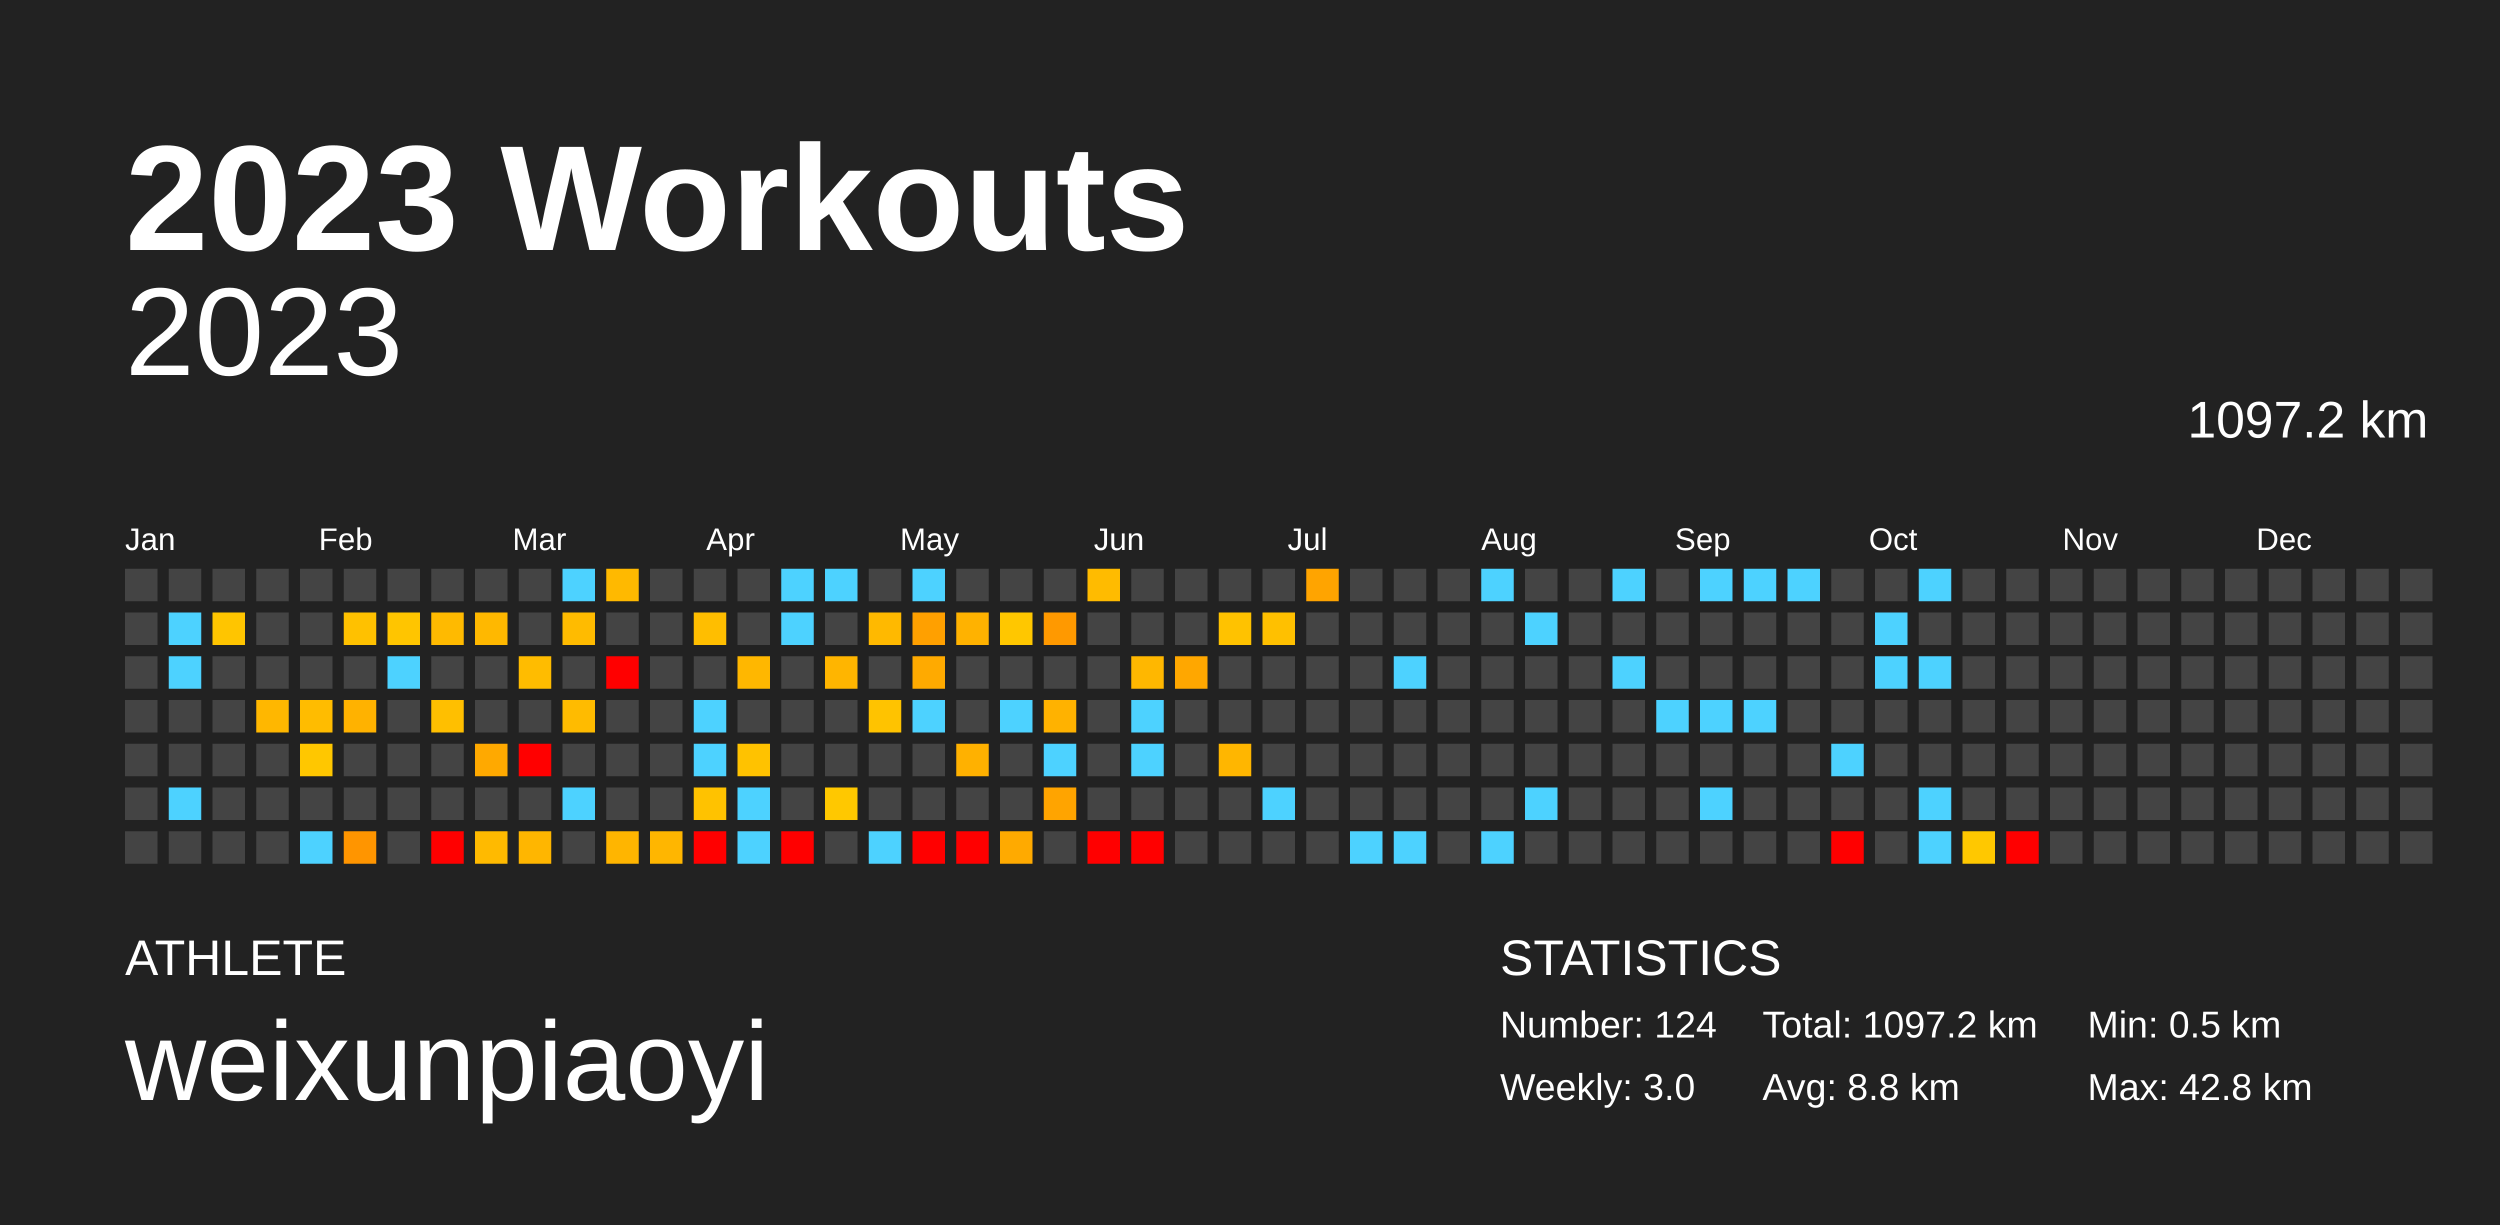
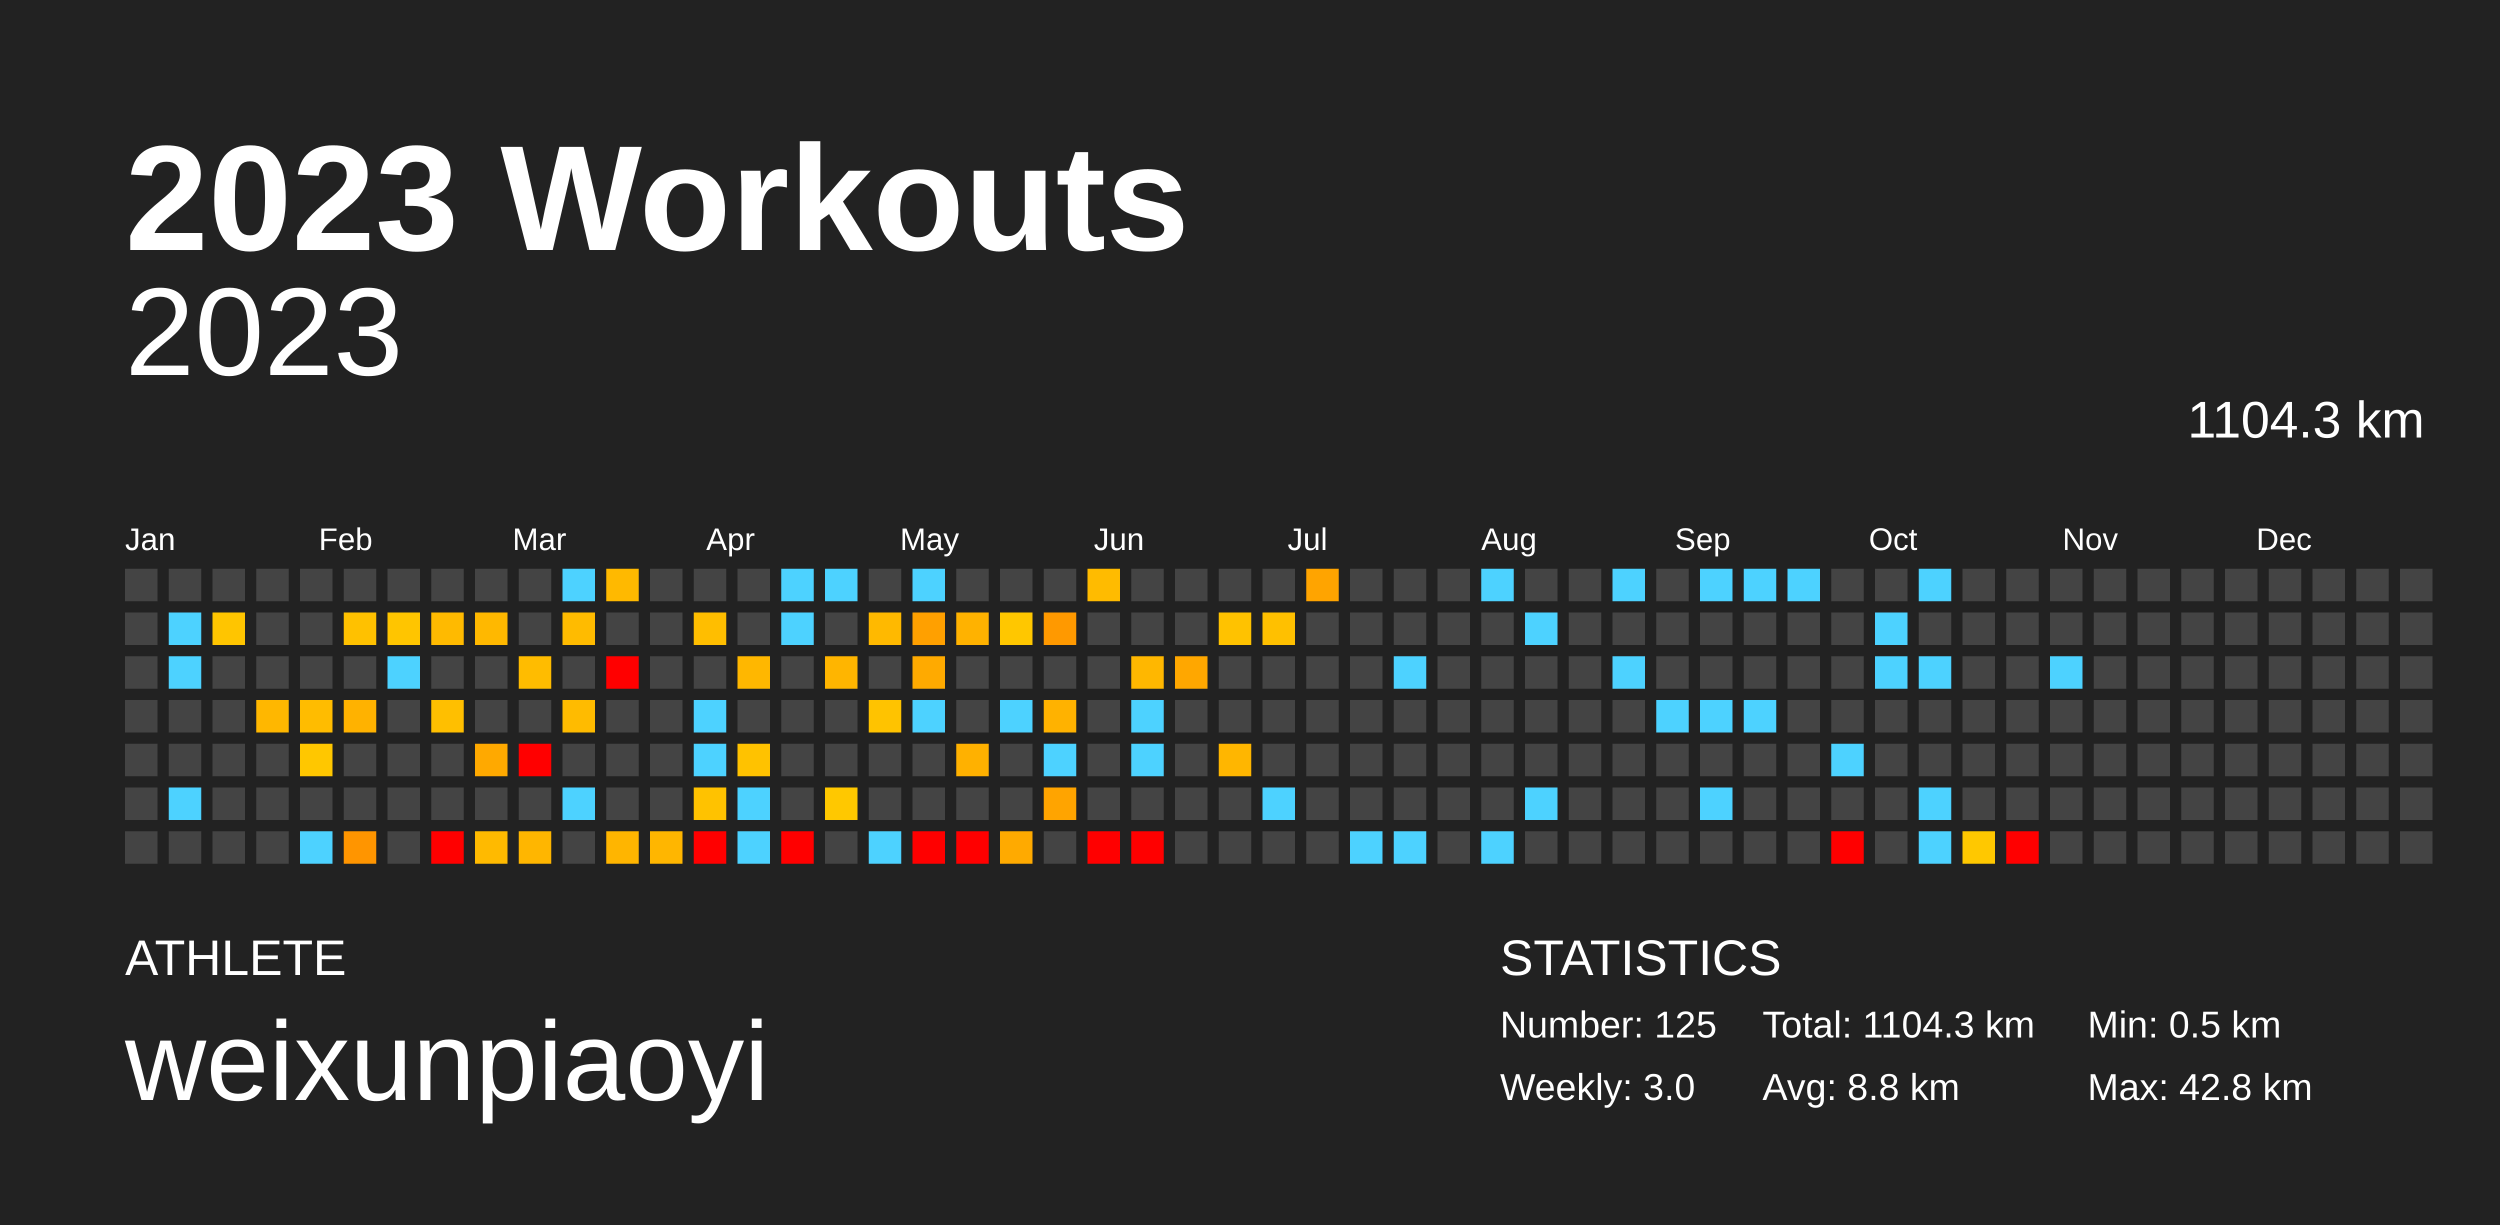
<svg xmlns="http://www.w3.org/2000/svg" baseProfile="full" height="98mm" version="1.1" viewBox="0,0,200,98" width="200mm">
  <defs />
  <rect fill="#222222" height="98" width="200" x="0" y="0" />
  <text fill="#FFFFFF" style="font-size:12px; font-family:Arial; font-weight:bold;" x="10" y="20">2023 Workouts</text>
  <text fill="#FFFFFF" style="font-size:4px; font-family:Arial" x="10" y="78">ATHLETE</text>
  <text fill="#FFFFFF" style="font-size:9px; font-family:Arial" x="10" y="88">weixunpiaoyi</text>
  <text fill="#FFFFFF" style="font-size:4px; font-family:Arial" x="120" y="78">STATISTICS</text>
-   <text fill="#FFFFFF" style="font-size:3px; font-family:Arial" x="120" y="83">Number: 124</text>
+   <text fill="#FFFFFF" style="font-size:3px; font-family:Arial" x="120" y="83">Number: 125</text>
  <text fill="#FFFFFF" style="font-size:3px; font-family:Arial" x="120" y="88">Weekly: 3.0</text>
-   <text fill="#FFFFFF" style="font-size:3px; font-family:Arial" x="141" y="83">Total: 1097.2 km</text>
+   <text fill="#FFFFFF" style="font-size:3px; font-family:Arial" x="141" y="83">Total: 1104.3 km</text>
  <text fill="#FFFFFF" style="font-size:3px; font-family:Arial" x="141" y="88">Avg: 8.8 km</text>
  <text fill="#FFFFFF" style="font-size:3px; font-family:Arial" x="167" y="83">Min: 0.5 km</text>
  <text fill="#FFFFFF" style="font-size:3px; font-family:Arial" x="167" y="88">Max: 42.8 km</text>
  <text alignment-baseline="hanging" fill="#FFFFFF" style="font-size:10.0px; font-family:Arial;" x="10" y="30">2023</text>
-   <text alignment-baseline="hanging" fill="#FFFFFF" style="font-size:4.125px; font-family:Arial;" x="175" y="35">1097.2 km</text>
+   <text alignment-baseline="hanging" fill="#FFFFFF" style="font-size:4.125px; font-family:Arial;" x="175" y="35">1104.3 km</text>
  <text fill="#FFFFFF" style="font-size:2.5px; font-family:Arial" x="10.0" y="44">Jan</text>
  <text fill="#FFFFFF" style="font-size:2.5px; font-family:Arial" x="25.5" y="44">Feb</text>
  <text fill="#FFFFFF" style="font-size:2.5px; font-family:Arial" x="41.0" y="44">Mar</text>
  <text fill="#FFFFFF" style="font-size:2.5px; font-family:Arial" x="56.5" y="44">Apr</text>
  <text fill="#FFFFFF" style="font-size:2.5px; font-family:Arial" x="72.0" y="44">May</text>
  <text fill="#FFFFFF" style="font-size:2.5px; font-family:Arial" x="87.5" y="44">Jun</text>
  <text fill="#FFFFFF" style="font-size:2.5px; font-family:Arial" x="103.0" y="44">Jul</text>
  <text fill="#FFFFFF" style="font-size:2.5px; font-family:Arial" x="118.5" y="44">Aug</text>
  <text fill="#FFFFFF" style="font-size:2.5px; font-family:Arial" x="134.0" y="44">Sep</text>
  <text fill="#FFFFFF" style="font-size:2.5px; font-family:Arial" x="149.5" y="44">Oct</text>
  <text fill="#FFFFFF" style="font-size:2.5px; font-family:Arial" x="165.0" y="44">Nov</text>
  <text fill="#FFFFFF" style="font-size:2.5px; font-family:Arial" x="180.5" y="44">Dec</text>
  <rect fill="#444444" height="2.6" width="2.6" x="10.0" y="45.5" />
  <rect fill="#444444" height="2.6" width="2.6" x="10.0" y="49.0" />
  <rect fill="#444444" height="2.6" width="2.6" x="10.0" y="52.5" />
  <rect fill="#444444" height="2.6" width="2.6" x="10.0" y="56.0" />
  <rect fill="#444444" height="2.6" width="2.6" x="10.0" y="59.5" />
  <rect fill="#444444" height="2.6" width="2.6" x="10.0" y="63.0" />
  <rect fill="#444444" height="2.6" width="2.6" x="10.0" y="66.5" />
  <rect fill="#444444" height="2.6" width="2.6" x="13.5" y="45.5" />
  <rect fill="#4dd2ff" height="2.6" width="2.6" x="13.5" y="49.0" />
  <rect fill="#4dd2ff" height="2.6" width="2.6" x="13.5" y="52.5" />
  <rect fill="#444444" height="2.6" width="2.6" x="13.5" y="56.0" />
  <rect fill="#444444" height="2.6" width="2.6" x="13.5" y="59.5" />
  <rect fill="#4dd2ff" height="2.6" width="2.6" x="13.5" y="63.0" />
  <rect fill="#444444" height="2.6" width="2.6" x="13.5" y="66.5" />
  <rect fill="#444444" height="2.6" width="2.6" x="17.0" y="45.5" />
  <rect fill="#ffc500" height="2.6" width="2.6" x="17.0" y="49.0" />
  <rect fill="#444444" height="2.6" width="2.6" x="17.0" y="52.5" />
  <rect fill="#444444" height="2.6" width="2.6" x="17.0" y="56.0" />
  <rect fill="#444444" height="2.6" width="2.6" x="17.0" y="59.5" />
  <rect fill="#444444" height="2.6" width="2.6" x="17.0" y="63.0" />
  <rect fill="#444444" height="2.6" width="2.6" x="17.0" y="66.5" />
  <rect fill="#444444" height="2.6" width="2.6" x="20.5" y="45.5" />
  <rect fill="#444444" height="2.6" width="2.6" x="20.5" y="49.0" />
  <rect fill="#444444" height="2.6" width="2.6" x="20.5" y="52.5" />
  <rect fill="#ffb700" height="2.6" width="2.6" x="20.5" y="56.0" />
  <rect fill="#444444" height="2.6" width="2.6" x="20.5" y="59.5" />
  <rect fill="#444444" height="2.6" width="2.6" x="20.5" y="63.0" />
  <rect fill="#444444" height="2.6" width="2.6" x="20.5" y="66.5" />
  <rect fill="#444444" height="2.6" width="2.6" x="24.0" y="45.5" />
  <rect fill="#444444" height="2.6" width="2.6" x="24.0" y="49.0" />
  <rect fill="#444444" height="2.6" width="2.6" x="24.0" y="52.5" />
  <rect fill="#ffbc00" height="2.6" width="2.6" x="24.0" y="56.0" />
  <rect fill="#ffc700" height="2.6" width="2.6" x="24.0" y="59.5" />
  <rect fill="#444444" height="2.6" width="2.6" x="24.0" y="63.0" />
  <rect fill="#4dd2ff" height="2.6" width="2.6" x="24.0" y="66.5" />
  <rect fill="#444444" height="2.6" width="2.6" x="27.5" y="45.5" />
  <rect fill="#ffc100" height="2.6" width="2.6" x="27.5" y="49.0" />
  <rect fill="#444444" height="2.6" width="2.6" x="27.5" y="52.5" />
  <rect fill="#ffb200" height="2.6" width="2.6" x="27.5" y="56.0" />
  <rect fill="#444444" height="2.6" width="2.6" x="27.5" y="59.5" />
  <rect fill="#444444" height="2.6" width="2.6" x="27.5" y="63.0" />
  <rect fill="#ff9500" height="2.6" width="2.6" x="27.5" y="66.5" />
  <rect fill="#444444" height="2.6" width="2.6" x="31.0" y="45.5" />
  <rect fill="#ffc500" height="2.6" width="2.6" x="31.0" y="49.0" />
  <rect fill="#4dd2ff" height="2.6" width="2.6" x="31.0" y="52.5" />
  <rect fill="#444444" height="2.6" width="2.6" x="31.0" y="56.0" />
  <rect fill="#444444" height="2.6" width="2.6" x="31.0" y="59.5" />
  <rect fill="#444444" height="2.6" width="2.6" x="31.0" y="63.0" />
  <rect fill="#444444" height="2.6" width="2.6" x="31.0" y="66.5" />
  <rect fill="#444444" height="2.6" width="2.6" x="34.5" y="45.5" />
  <rect fill="#ffba00" height="2.6" width="2.6" x="34.5" y="49.0" />
  <rect fill="#444444" height="2.6" width="2.6" x="34.5" y="52.5" />
  <rect fill="#ffbf00" height="2.6" width="2.6" x="34.5" y="56.0" />
  <rect fill="#444444" height="2.6" width="2.6" x="34.5" y="59.5" />
  <rect fill="#444444" height="2.6" width="2.6" x="34.5" y="63.0" />
  <rect fill="red" height="2.6" width="2.6" x="34.5" y="66.5" />
  <rect fill="#444444" height="2.6" width="2.6" x="38.0" y="45.5" />
  <rect fill="#ffb800" height="2.6" width="2.6" x="38.0" y="49.0" />
  <rect fill="#444444" height="2.6" width="2.6" x="38.0" y="52.5" />
  <rect fill="#444444" height="2.6" width="2.6" x="38.0" y="56.0" />
  <rect fill="#ffa900" height="2.6" width="2.6" x="38.0" y="59.5" />
  <rect fill="#444444" height="2.6" width="2.6" x="38.0" y="63.0" />
  <rect fill="#ffba00" height="2.6" width="2.6" x="38.0" y="66.5" />
  <rect fill="#444444" height="2.6" width="2.6" x="41.5" y="45.5" />
  <rect fill="#444444" height="2.6" width="2.6" x="41.5" y="49.0" />
  <rect fill="#ffbc00" height="2.6" width="2.6" x="41.5" y="52.5" />
  <rect fill="#444444" height="2.6" width="2.6" x="41.5" y="56.0" />
  <rect fill="red" height="2.6" width="2.6" x="41.5" y="59.5" />
  <rect fill="#444444" height="2.6" width="2.6" x="41.5" y="63.0" />
  <rect fill="#ffb600" height="2.6" width="2.6" x="41.5" y="66.5" />
  <rect fill="#4dd2ff" height="2.6" width="2.6" x="45.0" y="45.5" />
  <rect fill="#ffbb00" height="2.6" width="2.6" x="45.0" y="49.0" />
  <rect fill="#444444" height="2.6" width="2.6" x="45.0" y="52.5" />
  <rect fill="#ffbb00" height="2.6" width="2.6" x="45.0" y="56.0" />
  <rect fill="#444444" height="2.6" width="2.6" x="45.0" y="59.5" />
  <rect fill="#4dd2ff" height="2.6" width="2.6" x="45.0" y="63.0" />
  <rect fill="#444444" height="2.6" width="2.6" x="45.0" y="66.5" />
  <rect fill="#ffb900" height="2.6" width="2.6" x="48.5" y="45.5" />
  <rect fill="#444444" height="2.6" width="2.6" x="48.5" y="49.0" />
  <rect fill="red" height="2.6" width="2.6" x="48.5" y="52.5" />
  <rect fill="#444444" height="2.6" width="2.6" x="48.5" y="56.0" />
  <rect fill="#444444" height="2.6" width="2.6" x="48.5" y="59.5" />
  <rect fill="#444444" height="2.6" width="2.6" x="48.5" y="63.0" />
  <rect fill="#ffb500" height="2.6" width="2.6" x="48.5" y="66.5" />
  <rect fill="#444444" height="2.6" width="2.6" x="52.0" y="45.5" />
  <rect fill="#444444" height="2.6" width="2.6" x="52.0" y="49.0" />
  <rect fill="#444444" height="2.6" width="2.6" x="52.0" y="52.5" />
  <rect fill="#444444" height="2.6" width="2.6" x="52.0" y="56.0" />
  <rect fill="#444444" height="2.6" width="2.6" x="52.0" y="59.5" />
  <rect fill="#444444" height="2.6" width="2.6" x="52.0" y="63.0" />
  <rect fill="#ffb600" height="2.6" width="2.6" x="52.0" y="66.5" />
  <rect fill="#444444" height="2.6" width="2.6" x="55.5" y="45.5" />
  <rect fill="#ffbe00" height="2.6" width="2.6" x="55.5" y="49.0" />
  <rect fill="#444444" height="2.6" width="2.6" x="55.5" y="52.5" />
  <rect fill="#4dd2ff" height="2.6" width="2.6" x="55.5" y="56.0" />
  <rect fill="#4dd2ff" height="2.6" width="2.6" x="55.5" y="59.5" />
  <rect fill="#ffc200" height="2.6" width="2.6" x="55.5" y="63.0" />
  <rect fill="red" height="2.6" width="2.6" x="55.5" y="66.5" />
  <rect fill="#444444" height="2.6" width="2.6" x="59.0" y="45.5" />
  <rect fill="#444444" height="2.6" width="2.6" x="59.0" y="49.0" />
  <rect fill="#ffb700" height="2.6" width="2.6" x="59.0" y="52.5" />
  <rect fill="#444444" height="2.6" width="2.6" x="59.0" y="56.0" />
  <rect fill="#ffc200" height="2.6" width="2.6" x="59.0" y="59.5" />
  <rect fill="#4dd2ff" height="2.6" width="2.6" x="59.0" y="63.0" />
  <rect fill="#4dd2ff" height="2.6" width="2.6" x="59.0" y="66.5" />
  <rect fill="#4dd2ff" height="2.6" width="2.6" x="62.5" y="45.5" />
  <rect fill="#4dd2ff" height="2.6" width="2.6" x="62.5" y="49.0" />
  <rect fill="#444444" height="2.6" width="2.6" x="62.5" y="52.5" />
  <rect fill="#444444" height="2.6" width="2.6" x="62.5" y="56.0" />
  <rect fill="#444444" height="2.6" width="2.6" x="62.5" y="59.5" />
  <rect fill="#444444" height="2.6" width="2.6" x="62.5" y="63.0" />
  <rect fill="red" height="2.6" width="2.6" x="62.5" y="66.5" />
  <rect fill="#4dd2ff" height="2.6" width="2.6" x="66.0" y="45.5" />
  <rect fill="#444444" height="2.6" width="2.6" x="66.0" y="49.0" />
  <rect fill="#ffb500" height="2.6" width="2.6" x="66.0" y="52.5" />
  <rect fill="#444444" height="2.6" width="2.6" x="66.0" y="56.0" />
  <rect fill="#444444" height="2.6" width="2.6" x="66.0" y="59.5" />
  <rect fill="#ffc800" height="2.6" width="2.6" x="66.0" y="63.0" />
  <rect fill="#444444" height="2.6" width="2.6" x="66.0" y="66.5" />
  <rect fill="#444444" height="2.6" width="2.6" x="69.5" y="45.5" />
  <rect fill="#ffb900" height="2.6" width="2.6" x="69.5" y="49.0" />
  <rect fill="#444444" height="2.6" width="2.6" x="69.5" y="52.5" />
  <rect fill="#ffc300" height="2.6" width="2.6" x="69.5" y="56.0" />
  <rect fill="#444444" height="2.6" width="2.6" x="69.5" y="59.5" />
  <rect fill="#444444" height="2.6" width="2.6" x="69.5" y="63.0" />
  <rect fill="#4dd2ff" height="2.6" width="2.6" x="69.5" y="66.5" />
  <rect fill="#4dd2ff" height="2.6" width="2.6" x="73.0" y="45.5" />
  <rect fill="#ffa000" height="2.6" width="2.6" x="73.0" y="49.0" />
  <rect fill="#ffaa00" height="2.6" width="2.6" x="73.0" y="52.5" />
  <rect fill="#4dd2ff" height="2.6" width="2.6" x="73.0" y="56.0" />
  <rect fill="#444444" height="2.6" width="2.6" x="73.0" y="59.5" />
  <rect fill="#444444" height="2.6" width="2.6" x="73.0" y="63.0" />
  <rect fill="red" height="2.6" width="2.6" x="73.0" y="66.5" />
  <rect fill="#444444" height="2.6" width="2.6" x="76.5" y="45.5" />
  <rect fill="#ffb200" height="2.6" width="2.6" x="76.5" y="49.0" />
  <rect fill="#444444" height="2.6" width="2.6" x="76.5" y="52.5" />
  <rect fill="#444444" height="2.6" width="2.6" x="76.5" y="56.0" />
  <rect fill="#ffb100" height="2.6" width="2.6" x="76.5" y="59.5" />
  <rect fill="#444444" height="2.6" width="2.6" x="76.5" y="63.0" />
  <rect fill="red" height="2.6" width="2.6" x="76.5" y="66.5" />
  <rect fill="#444444" height="2.6" width="2.6" x="80.0" y="45.5" />
  <rect fill="#ffc700" height="2.6" width="2.6" x="80.0" y="49.0" />
  <rect fill="#444444" height="2.6" width="2.6" x="80.0" y="52.5" />
  <rect fill="#4dd2ff" height="2.6" width="2.6" x="80.0" y="56.0" />
  <rect fill="#444444" height="2.6" width="2.6" x="80.0" y="59.5" />
  <rect fill="#444444" height="2.6" width="2.6" x="80.0" y="63.0" />
  <rect fill="#ffaa00" height="2.6" width="2.6" x="80.0" y="66.5" />
  <rect fill="#444444" height="2.6" width="2.6" x="83.5" y="45.5" />
  <rect fill="#ff9900" height="2.6" width="2.6" x="83.5" y="49.0" />
  <rect fill="#444444" height="2.6" width="2.6" x="83.5" y="52.5" />
  <rect fill="#ffb200" height="2.6" width="2.6" x="83.5" y="56.0" />
  <rect fill="#4dd2ff" height="2.6" width="2.6" x="83.5" y="59.5" />
  <rect fill="#ffa400" height="2.6" width="2.6" x="83.5" y="63.0" />
  <rect fill="#444444" height="2.6" width="2.6" x="83.5" y="66.5" />
  <rect fill="#ffbb00" height="2.6" width="2.6" x="87.0" y="45.5" />
  <rect fill="#444444" height="2.6" width="2.6" x="87.0" y="49.0" />
  <rect fill="#444444" height="2.6" width="2.6" x="87.0" y="52.5" />
  <rect fill="#444444" height="2.6" width="2.6" x="87.0" y="56.0" />
  <rect fill="#444444" height="2.6" width="2.6" x="87.0" y="59.5" />
  <rect fill="#444444" height="2.6" width="2.6" x="87.0" y="63.0" />
  <rect fill="red" height="2.6" width="2.6" x="87.0" y="66.5" />
  <rect fill="#444444" height="2.6" width="2.6" x="90.5" y="45.5" />
  <rect fill="#444444" height="2.6" width="2.6" x="90.5" y="49.0" />
  <rect fill="#ffb700" height="2.6" width="2.6" x="90.5" y="52.5" />
  <rect fill="#4dd2ff" height="2.6" width="2.6" x="90.5" y="56.0" />
  <rect fill="#4dd2ff" height="2.6" width="2.6" x="90.5" y="59.5" />
  <rect fill="#444444" height="2.6" width="2.6" x="90.5" y="63.0" />
  <rect fill="red" height="2.6" width="2.6" x="90.5" y="66.5" />
  <rect fill="#444444" height="2.6" width="2.6" x="94.0" y="45.5" />
  <rect fill="#444444" height="2.6" width="2.6" x="94.0" y="49.0" />
  <rect fill="#ffa700" height="2.6" width="2.6" x="94.0" y="52.5" />
  <rect fill="#444444" height="2.6" width="2.6" x="94.0" y="56.0" />
  <rect fill="#444444" height="2.6" width="2.6" x="94.0" y="59.5" />
  <rect fill="#444444" height="2.6" width="2.6" x="94.0" y="63.0" />
  <rect fill="#444444" height="2.6" width="2.6" x="94.0" y="66.5" />
  <rect fill="#444444" height="2.6" width="2.6" x="97.5" y="45.5" />
  <rect fill="#ffc200" height="2.6" width="2.6" x="97.5" y="49.0" />
  <rect fill="#444444" height="2.6" width="2.6" x="97.5" y="52.5" />
  <rect fill="#444444" height="2.6" width="2.6" x="97.5" y="56.0" />
  <rect fill="#ffb600" height="2.6" width="2.6" x="97.5" y="59.5" />
  <rect fill="#444444" height="2.6" width="2.6" x="97.5" y="63.0" />
  <rect fill="#444444" height="2.6" width="2.6" x="97.5" y="66.5" />
  <rect fill="#444444" height="2.6" width="2.6" x="101.0" y="45.5" />
  <rect fill="#ffc000" height="2.6" width="2.6" x="101.0" y="49.0" />
  <rect fill="#444444" height="2.6" width="2.6" x="101.0" y="52.5" />
  <rect fill="#444444" height="2.6" width="2.6" x="101.0" y="56.0" />
  <rect fill="#444444" height="2.6" width="2.6" x="101.0" y="59.5" />
  <rect fill="#4dd2ff" height="2.6" width="2.6" x="101.0" y="63.0" />
  <rect fill="#444444" height="2.6" width="2.6" x="101.0" y="66.5" />
  <rect fill="#ffa400" height="2.6" width="2.6" x="104.5" y="45.5" />
  <rect fill="#444444" height="2.6" width="2.6" x="104.5" y="49.0" />
  <rect fill="#444444" height="2.6" width="2.6" x="104.5" y="52.5" />
  <rect fill="#444444" height="2.6" width="2.6" x="104.5" y="56.0" />
  <rect fill="#444444" height="2.6" width="2.6" x="104.5" y="59.5" />
  <rect fill="#444444" height="2.6" width="2.6" x="104.5" y="63.0" />
  <rect fill="#444444" height="2.6" width="2.6" x="104.5" y="66.5" />
  <rect fill="#444444" height="2.6" width="2.6" x="108.0" y="45.5" />
  <rect fill="#444444" height="2.6" width="2.6" x="108.0" y="49.0" />
  <rect fill="#444444" height="2.6" width="2.6" x="108.0" y="52.5" />
  <rect fill="#444444" height="2.6" width="2.6" x="108.0" y="56.0" />
  <rect fill="#444444" height="2.6" width="2.6" x="108.0" y="59.5" />
  <rect fill="#444444" height="2.6" width="2.6" x="108.0" y="63.0" />
  <rect fill="#4dd2ff" height="2.6" width="2.6" x="108.0" y="66.5" />
  <rect fill="#444444" height="2.6" width="2.6" x="111.5" y="45.5" />
  <rect fill="#444444" height="2.6" width="2.6" x="111.5" y="49.0" />
  <rect fill="#4dd2ff" height="2.6" width="2.6" x="111.5" y="52.5" />
  <rect fill="#444444" height="2.6" width="2.6" x="111.5" y="56.0" />
  <rect fill="#444444" height="2.6" width="2.6" x="111.5" y="59.5" />
  <rect fill="#444444" height="2.6" width="2.6" x="111.5" y="63.0" />
  <rect fill="#4dd2ff" height="2.6" width="2.6" x="111.5" y="66.5" />
  <rect fill="#444444" height="2.6" width="2.6" x="115.0" y="45.5" />
  <rect fill="#444444" height="2.6" width="2.6" x="115.0" y="49.0" />
  <rect fill="#444444" height="2.6" width="2.6" x="115.0" y="52.5" />
  <rect fill="#444444" height="2.6" width="2.6" x="115.0" y="56.0" />
  <rect fill="#444444" height="2.6" width="2.6" x="115.0" y="59.5" />
  <rect fill="#444444" height="2.6" width="2.6" x="115.0" y="63.0" />
  <rect fill="#444444" height="2.6" width="2.6" x="115.0" y="66.5" />
  <rect fill="#4dd2ff" height="2.6" width="2.6" x="118.5" y="45.5" />
  <rect fill="#444444" height="2.6" width="2.6" x="118.5" y="49.0" />
  <rect fill="#444444" height="2.6" width="2.6" x="118.5" y="52.5" />
  <rect fill="#444444" height="2.6" width="2.6" x="118.5" y="56.0" />
  <rect fill="#444444" height="2.6" width="2.6" x="118.5" y="59.5" />
  <rect fill="#444444" height="2.6" width="2.6" x="118.5" y="63.0" />
  <rect fill="#4dd2ff" height="2.6" width="2.6" x="118.5" y="66.5" />
  <rect fill="#444444" height="2.6" width="2.6" x="122.0" y="45.5" />
  <rect fill="#4dd2ff" height="2.6" width="2.6" x="122.0" y="49.0" />
  <rect fill="#444444" height="2.6" width="2.6" x="122.0" y="52.5" />
  <rect fill="#444444" height="2.6" width="2.6" x="122.0" y="56.0" />
  <rect fill="#444444" height="2.6" width="2.6" x="122.0" y="59.5" />
  <rect fill="#4dd2ff" height="2.6" width="2.6" x="122.0" y="63.0" />
  <rect fill="#444444" height="2.6" width="2.6" x="122.0" y="66.5" />
  <rect fill="#444444" height="2.6" width="2.6" x="125.5" y="45.5" />
  <rect fill="#444444" height="2.6" width="2.6" x="125.5" y="49.0" />
  <rect fill="#444444" height="2.6" width="2.6" x="125.5" y="52.5" />
  <rect fill="#444444" height="2.6" width="2.6" x="125.5" y="56.0" />
  <rect fill="#444444" height="2.6" width="2.6" x="125.5" y="59.5" />
  <rect fill="#444444" height="2.6" width="2.6" x="125.5" y="63.0" />
  <rect fill="#444444" height="2.6" width="2.6" x="125.5" y="66.5" />
  <rect fill="#4dd2ff" height="2.6" width="2.6" x="129.0" y="45.5" />
  <rect fill="#444444" height="2.6" width="2.6" x="129.0" y="49.0" />
  <rect fill="#4dd2ff" height="2.6" width="2.6" x="129.0" y="52.5" />
  <rect fill="#444444" height="2.6" width="2.6" x="129.0" y="56.0" />
  <rect fill="#444444" height="2.6" width="2.6" x="129.0" y="59.5" />
  <rect fill="#444444" height="2.6" width="2.6" x="129.0" y="63.0" />
  <rect fill="#444444" height="2.6" width="2.6" x="129.0" y="66.5" />
  <rect fill="#444444" height="2.6" width="2.6" x="132.5" y="45.5" />
  <rect fill="#444444" height="2.6" width="2.6" x="132.5" y="49.0" />
  <rect fill="#444444" height="2.6" width="2.6" x="132.5" y="52.5" />
  <rect fill="#4dd2ff" height="2.6" width="2.6" x="132.5" y="56.0" />
  <rect fill="#444444" height="2.6" width="2.6" x="132.5" y="59.5" />
  <rect fill="#444444" height="2.6" width="2.6" x="132.5" y="63.0" />
  <rect fill="#444444" height="2.6" width="2.6" x="132.5" y="66.5" />
  <rect fill="#4dd2ff" height="2.6" width="2.6" x="136.0" y="45.5" />
  <rect fill="#444444" height="2.6" width="2.6" x="136.0" y="49.0" />
  <rect fill="#444444" height="2.6" width="2.6" x="136.0" y="52.5" />
  <rect fill="#4dd2ff" height="2.6" width="2.6" x="136.0" y="56.0" />
  <rect fill="#444444" height="2.6" width="2.6" x="136.0" y="59.5" />
  <rect fill="#4dd2ff" height="2.6" width="2.6" x="136.0" y="63.0" />
  <rect fill="#444444" height="2.6" width="2.6" x="136.0" y="66.5" />
  <rect fill="#4dd2ff" height="2.6" width="2.6" x="139.5" y="45.5" />
  <rect fill="#444444" height="2.6" width="2.6" x="139.5" y="49.0" />
  <rect fill="#444444" height="2.6" width="2.6" x="139.5" y="52.5" />
  <rect fill="#4dd2ff" height="2.6" width="2.6" x="139.5" y="56.0" />
  <rect fill="#444444" height="2.6" width="2.6" x="139.5" y="59.5" />
  <rect fill="#444444" height="2.6" width="2.6" x="139.5" y="63.0" />
  <rect fill="#444444" height="2.6" width="2.6" x="139.5" y="66.5" />
  <rect fill="#4dd2ff" height="2.6" width="2.6" x="143.0" y="45.5" />
  <rect fill="#444444" height="2.6" width="2.6" x="143.0" y="49.0" />
  <rect fill="#444444" height="2.6" width="2.6" x="143.0" y="52.5" />
  <rect fill="#444444" height="2.6" width="2.6" x="143.0" y="56.0" />
  <rect fill="#444444" height="2.6" width="2.6" x="143.0" y="59.5" />
  <rect fill="#444444" height="2.6" width="2.6" x="143.0" y="63.0" />
  <rect fill="#444444" height="2.6" width="2.6" x="143.0" y="66.5" />
  <rect fill="#444444" height="2.6" width="2.6" x="146.5" y="45.5" />
  <rect fill="#444444" height="2.6" width="2.6" x="146.5" y="49.0" />
  <rect fill="#444444" height="2.6" width="2.6" x="146.5" y="52.5" />
  <rect fill="#444444" height="2.6" width="2.6" x="146.5" y="56.0" />
  <rect fill="#4dd2ff" height="2.6" width="2.6" x="146.5" y="59.5" />
  <rect fill="#444444" height="2.6" width="2.6" x="146.5" y="63.0" />
  <rect fill="red" height="2.6" width="2.6" x="146.5" y="66.5" />
  <rect fill="#444444" height="2.6" width="2.6" x="150.0" y="45.5" />
  <rect fill="#4dd2ff" height="2.6" width="2.6" x="150.0" y="49.0" />
  <rect fill="#4dd2ff" height="2.6" width="2.6" x="150.0" y="52.5" />
  <rect fill="#444444" height="2.6" width="2.6" x="150.0" y="56.0" />
  <rect fill="#444444" height="2.6" width="2.6" x="150.0" y="59.5" />
  <rect fill="#444444" height="2.6" width="2.6" x="150.0" y="63.0" />
  <rect fill="#444444" height="2.6" width="2.6" x="150.0" y="66.5" />
  <rect fill="#4dd2ff" height="2.6" width="2.6" x="153.5" y="45.5" />
  <rect fill="#444444" height="2.6" width="2.6" x="153.5" y="49.0" />
  <rect fill="#4dd2ff" height="2.6" width="2.6" x="153.5" y="52.5" />
  <rect fill="#444444" height="2.6" width="2.6" x="153.5" y="56.0" />
  <rect fill="#444444" height="2.6" width="2.6" x="153.5" y="59.5" />
  <rect fill="#4dd2ff" height="2.6" width="2.6" x="153.5" y="63.0" />
  <rect fill="#4dd2ff" height="2.6" width="2.6" x="153.5" y="66.5" />
  <rect fill="#444444" height="2.6" width="2.6" x="157.0" y="45.5" />
  <rect fill="#444444" height="2.6" width="2.6" x="157.0" y="49.0" />
  <rect fill="#444444" height="2.6" width="2.6" x="157.0" y="52.5" />
  <rect fill="#444444" height="2.6" width="2.6" x="157.0" y="56.0" />
  <rect fill="#444444" height="2.6" width="2.6" x="157.0" y="59.5" />
  <rect fill="#444444" height="2.6" width="2.6" x="157.0" y="63.0" />
  <rect fill="#ffc800" height="2.6" width="2.6" x="157.0" y="66.5" />
  <rect fill="#444444" height="2.6" width="2.6" x="160.5" y="45.5" />
  <rect fill="#444444" height="2.6" width="2.6" x="160.5" y="49.0" />
  <rect fill="#444444" height="2.6" width="2.6" x="160.5" y="52.5" />
  <rect fill="#444444" height="2.6" width="2.6" x="160.5" y="56.0" />
  <rect fill="#444444" height="2.6" width="2.6" x="160.5" y="59.5" />
  <rect fill="#444444" height="2.6" width="2.6" x="160.5" y="63.0" />
  <rect fill="red" height="2.6" width="2.6" x="160.5" y="66.5" />
  <rect fill="#444444" height="2.6" width="2.6" x="164.0" y="45.5" />
  <rect fill="#444444" height="2.6" width="2.6" x="164.0" y="49.0" />
-   <rect fill="#444444" height="2.6" width="2.6" x="164.0" y="52.5" />
+   <rect fill="#4dd2ff" height="2.6" width="2.6" x="164.0" y="52.5" />
  <rect fill="#444444" height="2.6" width="2.6" x="164.0" y="56.0" />
  <rect fill="#444444" height="2.6" width="2.6" x="164.0" y="59.5" />
  <rect fill="#444444" height="2.6" width="2.6" x="164.0" y="63.0" />
  <rect fill="#444444" height="2.6" width="2.6" x="164.0" y="66.5" />
  <rect fill="#444444" height="2.6" width="2.6" x="167.5" y="45.5" />
  <rect fill="#444444" height="2.6" width="2.6" x="167.5" y="49.0" />
  <rect fill="#444444" height="2.6" width="2.6" x="167.5" y="52.5" />
  <rect fill="#444444" height="2.6" width="2.6" x="167.5" y="56.0" />
  <rect fill="#444444" height="2.6" width="2.6" x="167.5" y="59.5" />
  <rect fill="#444444" height="2.6" width="2.6" x="167.5" y="63.0" />
  <rect fill="#444444" height="2.6" width="2.6" x="167.5" y="66.5" />
  <rect fill="#444444" height="2.6" width="2.6" x="171.0" y="45.5" />
  <rect fill="#444444" height="2.6" width="2.6" x="171.0" y="49.0" />
  <rect fill="#444444" height="2.6" width="2.6" x="171.0" y="52.5" />
  <rect fill="#444444" height="2.6" width="2.6" x="171.0" y="56.0" />
  <rect fill="#444444" height="2.6" width="2.6" x="171.0" y="59.5" />
  <rect fill="#444444" height="2.6" width="2.6" x="171.0" y="63.0" />
  <rect fill="#444444" height="2.6" width="2.6" x="171.0" y="66.5" />
  <rect fill="#444444" height="2.6" width="2.6" x="174.5" y="45.5" />
  <rect fill="#444444" height="2.6" width="2.6" x="174.5" y="49.0" />
  <rect fill="#444444" height="2.6" width="2.6" x="174.5" y="52.5" />
  <rect fill="#444444" height="2.6" width="2.6" x="174.5" y="56.0" />
  <rect fill="#444444" height="2.6" width="2.6" x="174.5" y="59.5" />
  <rect fill="#444444" height="2.6" width="2.6" x="174.5" y="63.0" />
  <rect fill="#444444" height="2.6" width="2.6" x="174.5" y="66.5" />
  <rect fill="#444444" height="2.6" width="2.6" x="178.0" y="45.5" />
  <rect fill="#444444" height="2.6" width="2.6" x="178.0" y="49.0" />
  <rect fill="#444444" height="2.6" width="2.6" x="178.0" y="52.5" />
  <rect fill="#444444" height="2.6" width="2.6" x="178.0" y="56.0" />
  <rect fill="#444444" height="2.6" width="2.6" x="178.0" y="59.5" />
  <rect fill="#444444" height="2.6" width="2.6" x="178.0" y="63.0" />
  <rect fill="#444444" height="2.6" width="2.6" x="178.0" y="66.5" />
  <rect fill="#444444" height="2.6" width="2.6" x="181.5" y="45.5" />
  <rect fill="#444444" height="2.6" width="2.6" x="181.5" y="49.0" />
  <rect fill="#444444" height="2.6" width="2.6" x="181.5" y="52.5" />
  <rect fill="#444444" height="2.6" width="2.6" x="181.5" y="56.0" />
  <rect fill="#444444" height="2.6" width="2.6" x="181.5" y="59.5" />
  <rect fill="#444444" height="2.6" width="2.6" x="181.5" y="63.0" />
  <rect fill="#444444" height="2.6" width="2.6" x="181.5" y="66.5" />
  <rect fill="#444444" height="2.6" width="2.6" x="185.0" y="45.5" />
  <rect fill="#444444" height="2.6" width="2.6" x="185.0" y="49.0" />
  <rect fill="#444444" height="2.6" width="2.6" x="185.0" y="52.5" />
  <rect fill="#444444" height="2.6" width="2.6" x="185.0" y="56.0" />
  <rect fill="#444444" height="2.6" width="2.6" x="185.0" y="59.5" />
  <rect fill="#444444" height="2.6" width="2.6" x="185.0" y="63.0" />
  <rect fill="#444444" height="2.6" width="2.6" x="185.0" y="66.5" />
  <rect fill="#444444" height="2.6" width="2.6" x="188.5" y="45.5" />
  <rect fill="#444444" height="2.6" width="2.6" x="188.5" y="49.0" />
  <rect fill="#444444" height="2.6" width="2.6" x="188.5" y="52.5" />
  <rect fill="#444444" height="2.6" width="2.6" x="188.5" y="56.0" />
  <rect fill="#444444" height="2.6" width="2.6" x="188.5" y="59.5" />
  <rect fill="#444444" height="2.6" width="2.6" x="188.5" y="63.0" />
  <rect fill="#444444" height="2.6" width="2.6" x="188.5" y="66.5" />
  <rect fill="#444444" height="2.6" width="2.6" x="192.0" y="45.5" />
  <rect fill="#444444" height="2.6" width="2.6" x="192.0" y="49.0" />
  <rect fill="#444444" height="2.6" width="2.6" x="192.0" y="52.5" />
  <rect fill="#444444" height="2.6" width="2.6" x="192.0" y="56.0" />
  <rect fill="#444444" height="2.6" width="2.6" x="192.0" y="59.5" />
  <rect fill="#444444" height="2.6" width="2.6" x="192.0" y="63.0" />
  <rect fill="#444444" height="2.6" width="2.6" x="192.0" y="66.5" />
</svg>
